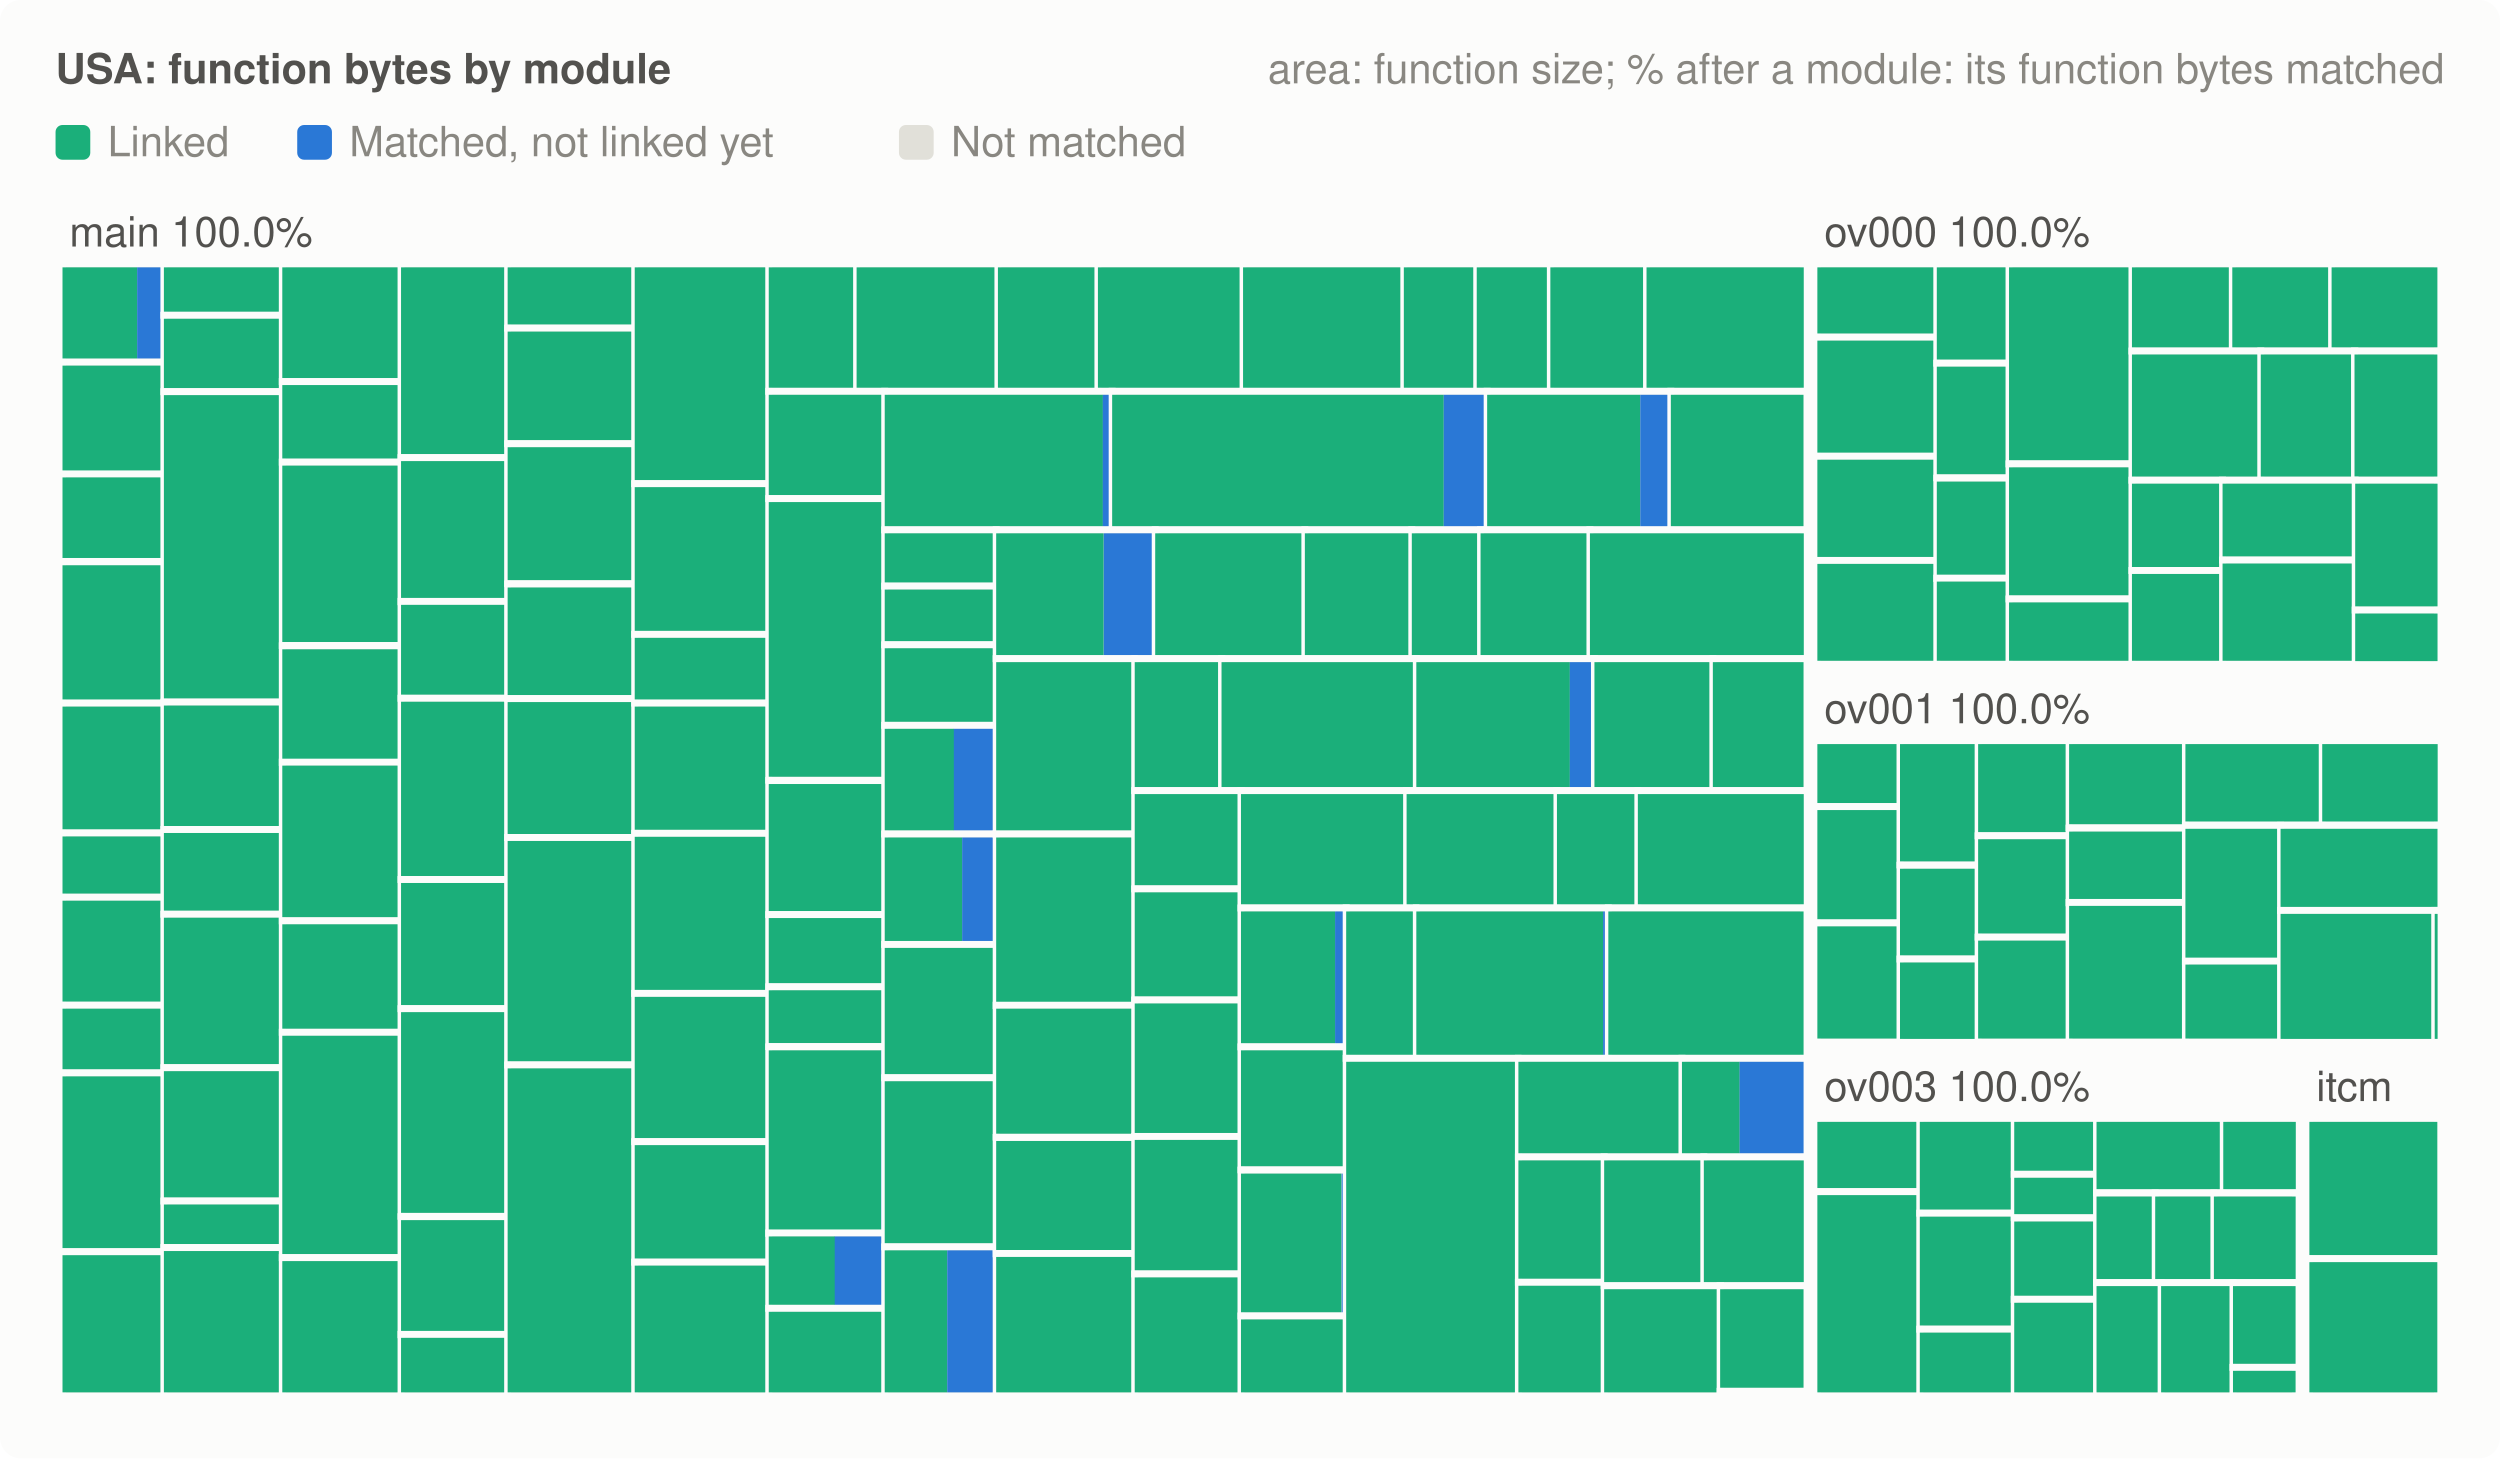
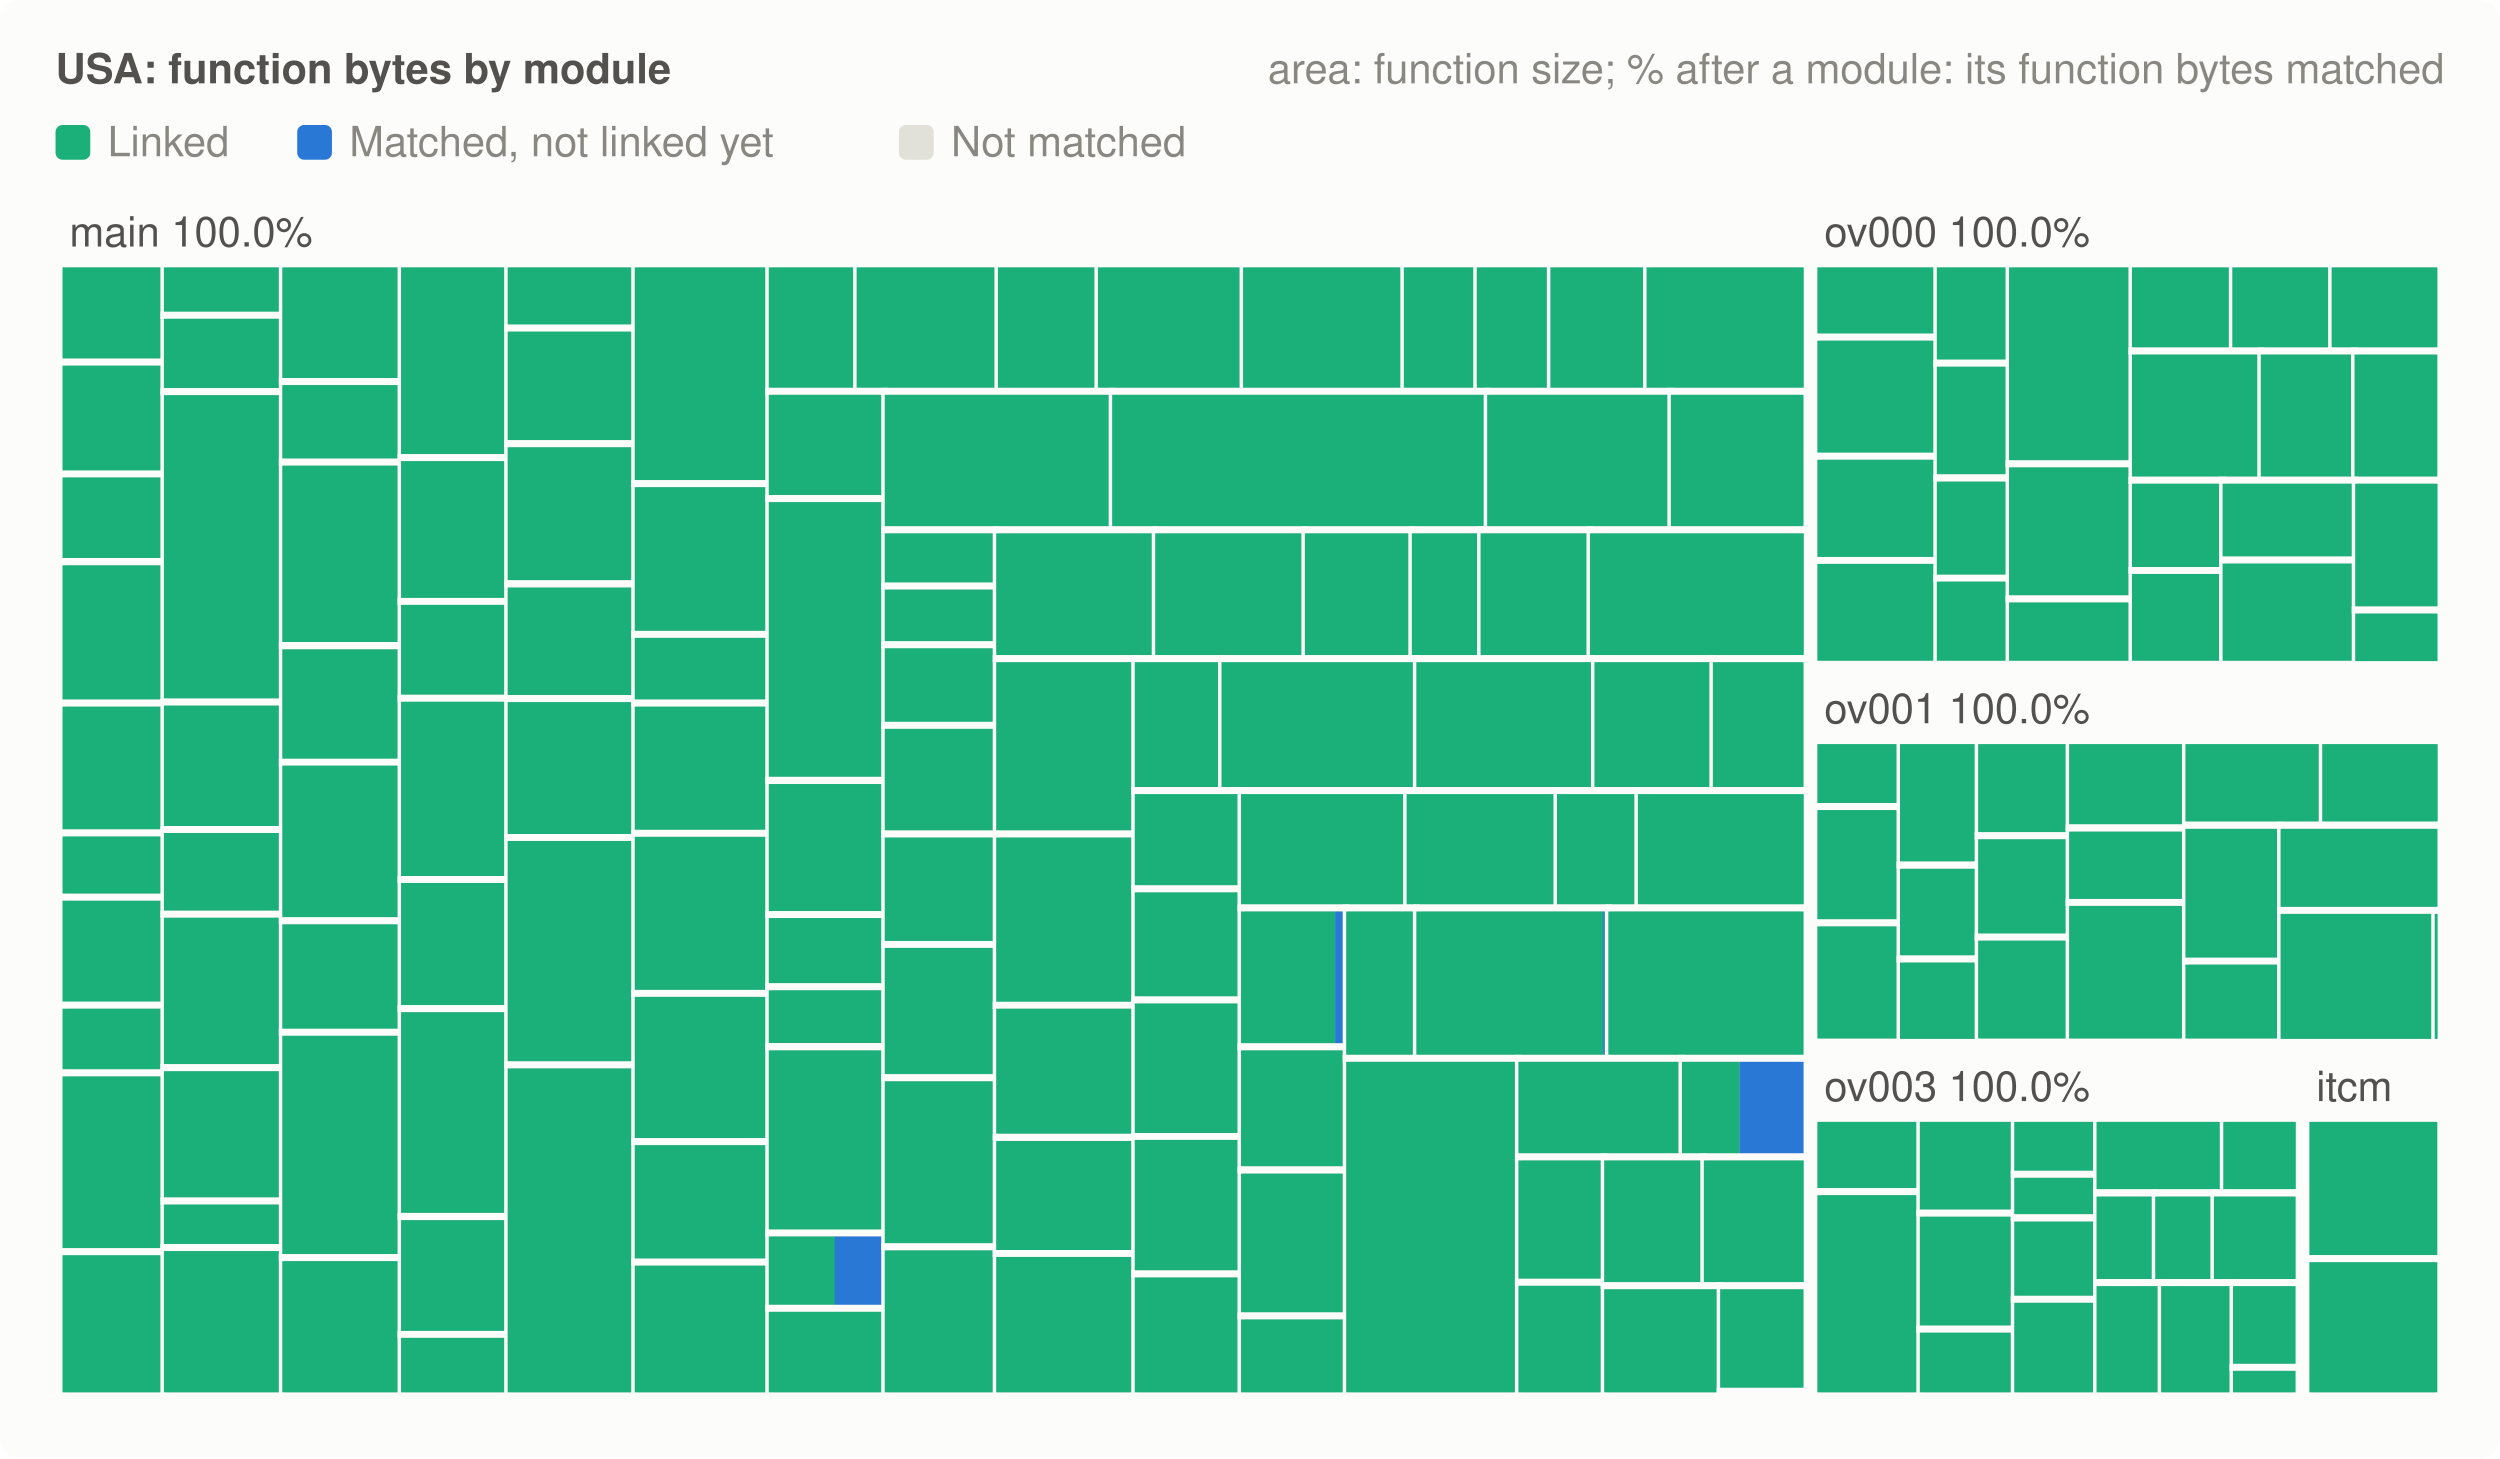
<svg xmlns="http://www.w3.org/2000/svg" viewBox="0 0 720 420" width="720" height="420" role="img" aria-label="Matched and linked code by module (USA)">
  <style>.bg{fill:#fcfcfb}.lbl{fill:#52514e}.muted{fill:#898781}.todo{fill:#e1e0d9}.gap{stroke:#fcfcfb}.matched{fill:#2a78d6}.linked{fill:#1baf7a}@media (prefers-color-scheme: dark){.bg{fill:#1a1a19}.lbl{fill:#c3c2b7}.muted{fill:#898781}.todo{fill:#2c2c2a}.gap{stroke:#1a1a19}.matched{fill:#3987e5}.linked{fill:#199e70}}text{font:12px -apple-system,BlinkMacSystemFont,'Segoe UI',Helvetica,Arial,sans-serif}.head{font-weight:600}</style>
  <rect class="bg" width="720" height="420" rx="6" />
  <text class="lbl head" x="16" y="24">USA: function bytes by module</text>
  <text class="muted" x="704" y="24" text-anchor="end">area: function size; % after a module: its function bytes matched</text>
  <rect class="linked" x="16" y="36" width="10" height="10" rx="2" />
  <text class="muted" x="31" y="45">Linked</text>
  <rect class="matched" x="85.6" y="36" width="10" height="10" rx="2" />
  <text class="muted" x="100.6" y="45">Matched, not linked yet</text>
  <rect class="todo" x="258.9" y="36" width="10" height="10" rx="2" />
  <text class="muted" x="273.9" y="45">Not matched</text>
  <rect class="todo gap" x="18.0" y="76.0" width="29.2" height="28.3" stroke-width="2" />
-   <rect class="linked" x="18.0" y="77.0" width="21.51" height="26.3" />
-   <rect class="matched" x="39.5" y="77.0" width="7.65" height="26.3" />
+   <rect class="linked" x="18.0" y="77.0" width="28.84" height="26.3" />
+   <rect class="matched" x="46.8" y="77.0" width="0.32" height="26.3" />
  <rect class="todo gap" x="18.0" y="104.3" width="29.2" height="32.3" stroke-width="2" />
  <rect class="linked" x="18.0" y="105.3" width="29.16" height="30.3" />
  <rect class="todo gap" x="18.0" y="136.5" width="29.2" height="25.2" stroke-width="2" />
  <rect class="linked" x="18.0" y="137.5" width="29.16" height="23.2" />
  <rect class="todo gap" x="18.0" y="161.8" width="29.2" height="40.7" stroke-width="2" />
  <rect class="linked" x="18.0" y="162.8" width="29.16" height="38.7" />
  <rect class="todo gap" x="18.0" y="202.5" width="29.2" height="37.4" stroke-width="2" />
  <rect class="linked" x="18.0" y="203.5" width="29.16" height="35.4" />
  <rect class="todo gap" x="18.0" y="239.9" width="29.2" height="18.5" stroke-width="2" />
  <rect class="linked" x="18.0" y="240.9" width="29.16" height="16.5" />
  <rect class="todo gap" x="18.0" y="258.4" width="29.2" height="31.1" stroke-width="2" />
  <rect class="linked" x="18.0" y="259.4" width="29.16" height="29.1" />
  <rect class="todo gap" x="18.0" y="289.5" width="29.2" height="19.5" stroke-width="2" />
  <rect class="linked" x="18.0" y="290.5" width="29.16" height="17.5" />
  <rect class="todo gap" x="18.0" y="309.0" width="29.2" height="51.5" stroke-width="2" />
  <rect class="linked" x="18.0" y="310.0" width="29.16" height="49.5" />
  <rect class="todo gap" x="18.0" y="360.5" width="29.2" height="41.5" stroke-width="2" />
  <rect class="linked" x="18.0" y="361.5" width="29.16" height="39.5" />
  <rect class="todo gap" x="47.2" y="76.0" width="34.1" height="14.8" stroke-width="2" />
  <rect class="linked" x="47.2" y="77.0" width="34.13" height="12.8" />
  <rect class="todo gap" x="47.2" y="90.8" width="34.1" height="22.0" stroke-width="2" />
  <rect class="linked" x="47.2" y="91.8" width="34.13" height="20.0" />
  <rect class="todo gap" x="47.2" y="112.8" width="34.1" height="89.4" stroke-width="2" />
  <rect class="linked" x="47.2" y="113.8" width="34.13" height="87.4" />
  <rect class="todo gap" x="47.2" y="202.2" width="34.1" height="36.7" stroke-width="2" />
  <rect class="linked" x="47.2" y="203.2" width="34.13" height="34.7" />
  <rect class="todo gap" x="47.2" y="238.9" width="34.1" height="24.4" stroke-width="2" />
  <rect class="linked" x="47.2" y="239.9" width="34.13" height="22.4" />
  <rect class="todo gap" x="47.2" y="263.3" width="34.1" height="44.2" stroke-width="2" />
  <rect class="linked" x="47.2" y="264.3" width="34.13" height="42.2" />
  <rect class="todo gap" x="47.2" y="307.5" width="34.1" height="38.4" stroke-width="2" />
  <rect class="linked" x="47.2" y="308.5" width="34.13" height="36.4" />
  <rect class="todo gap" x="47.2" y="345.9" width="34.1" height="13.4" stroke-width="2" />
  <rect class="linked" x="47.2" y="346.9" width="34.13" height="11.4" />
  <rect class="todo gap" x="47.2" y="359.3" width="34.1" height="42.7" stroke-width="2" />
  <rect class="linked" x="47.2" y="360.3" width="34.13" height="40.7" />
  <rect class="todo gap" x="81.3" y="76.0" width="34.2" height="33.9" stroke-width="2" />
  <rect class="linked" x="81.3" y="77.0" width="34.21" height="31.9" />
  <rect class="todo gap" x="81.3" y="109.9" width="34.2" height="23.2" stroke-width="2" />
  <rect class="linked" x="81.3" y="110.9" width="34.21" height="21.2" />
  <rect class="todo gap" x="81.3" y="133.1" width="34.2" height="52.8" stroke-width="2" />
  <rect class="linked" x="81.3" y="134.1" width="34.21" height="50.8" />
  <rect class="todo gap" x="81.3" y="186.0" width="34.2" height="33.6" stroke-width="2" />
  <rect class="linked" x="81.3" y="187.0" width="34.21" height="31.6" />
  <rect class="todo gap" x="81.3" y="219.5" width="34.2" height="45.7" stroke-width="2" />
  <rect class="linked" x="81.3" y="220.5" width="34.21" height="43.7" />
  <rect class="todo gap" x="81.3" y="265.2" width="34.2" height="32.1" stroke-width="2" />
  <rect class="linked" x="81.3" y="266.2" width="34.21" height="30.1" />
  <rect class="todo gap" x="81.3" y="297.3" width="34.2" height="64.9" stroke-width="2" />
  <rect class="linked" x="81.3" y="298.3" width="34.21" height="62.9" />
  <rect class="todo gap" x="81.3" y="362.2" width="34.2" height="39.8" stroke-width="2" />
  <rect class="linked" x="81.3" y="363.2" width="34.21" height="37.8" />
  <rect class="todo gap" x="115.5" y="76.0" width="30.7" height="55.8" stroke-width="2" />
  <rect class="linked" x="115.5" y="77.0" width="30.70" height="53.8" />
  <rect class="todo gap" x="115.5" y="131.8" width="30.7" height="41.5" stroke-width="2" />
  <rect class="linked" x="115.5" y="132.8" width="30.70" height="39.5" />
  <rect class="todo gap" x="115.5" y="173.2" width="30.7" height="27.9" stroke-width="2" />
  <rect class="linked" x="115.5" y="174.2" width="30.70" height="25.9" />
  <rect class="todo gap" x="115.5" y="201.1" width="30.7" height="52.2" stroke-width="2" />
  <rect class="linked" x="115.5" y="202.1" width="30.70" height="50.2" />
  <rect class="todo gap" x="115.5" y="253.3" width="30.7" height="37.2" stroke-width="2" />
  <rect class="linked" x="115.5" y="254.3" width="30.70" height="35.2" />
  <rect class="todo gap" x="115.5" y="290.5" width="30.7" height="59.8" stroke-width="2" />
  <rect class="linked" x="115.5" y="291.5" width="30.70" height="57.8" />
  <rect class="todo gap" x="115.5" y="350.4" width="30.7" height="34.0" stroke-width="2" />
  <rect class="linked" x="115.5" y="351.4" width="30.70" height="32.0" />
  <rect class="todo gap" x="115.5" y="384.3" width="30.7" height="17.7" stroke-width="2" />
  <rect class="linked" x="115.5" y="385.3" width="30.70" height="15.7" />
  <rect class="todo gap" x="146.2" y="76.0" width="36.6" height="18.5" stroke-width="2" />
  <rect class="linked" x="146.2" y="77.0" width="36.61" height="16.5" />
  <rect class="todo gap" x="146.2" y="94.5" width="36.6" height="33.3" stroke-width="2" />
  <rect class="linked" x="146.2" y="95.5" width="36.61" height="31.3" />
  <rect class="todo gap" x="146.2" y="127.8" width="36.6" height="40.3" stroke-width="2" />
  <rect class="linked" x="146.2" y="128.8" width="36.61" height="38.3" />
  <rect class="todo gap" x="146.2" y="168.2" width="36.6" height="33.0" stroke-width="2" />
  <rect class="linked" x="146.2" y="169.2" width="36.61" height="31.0" />
  <rect class="todo gap" x="146.2" y="201.2" width="36.6" height="40.0" stroke-width="2" />
  <rect class="linked" x="146.2" y="202.2" width="36.61" height="38.0" />
  <rect class="todo gap" x="146.2" y="241.2" width="36.6" height="65.5" stroke-width="2" />
  <rect class="linked" x="146.2" y="242.2" width="36.61" height="63.5" />
  <rect class="todo gap" x="146.2" y="306.7" width="36.6" height="95.3" stroke-width="2" />
  <rect class="linked" x="146.2" y="307.7" width="36.61" height="93.3" />
  <rect class="todo gap" x="182.8" y="76.0" width="38.5" height="63.3" stroke-width="2" />
  <rect class="linked" x="182.8" y="77.0" width="38.55" height="61.3" />
  <rect class="todo gap" x="182.8" y="139.3" width="38.5" height="43.4" stroke-width="2" />
  <rect class="linked" x="182.8" y="140.3" width="38.55" height="41.4" />
  <rect class="todo gap" x="182.8" y="182.7" width="38.5" height="19.8" stroke-width="2" />
  <rect class="linked" x="182.8" y="183.7" width="38.55" height="17.8" />
  <rect class="todo gap" x="182.8" y="202.5" width="38.5" height="37.5" stroke-width="2" />
  <rect class="linked" x="182.8" y="203.5" width="38.55" height="35.5" />
  <rect class="todo gap" x="182.8" y="240.0" width="38.5" height="46.1" stroke-width="2" />
  <rect class="linked" x="182.8" y="241.0" width="38.55" height="44.1" />
  <rect class="todo gap" x="182.8" y="286.1" width="38.5" height="42.7" stroke-width="2" />
  <rect class="linked" x="182.8" y="287.1" width="38.55" height="40.7" />
  <rect class="todo gap" x="182.8" y="328.8" width="38.5" height="34.7" stroke-width="2" />
  <rect class="linked" x="182.8" y="329.8" width="38.55" height="32.7" />
  <rect class="todo gap" x="182.8" y="363.5" width="38.5" height="38.5" stroke-width="2" />
  <rect class="linked" x="182.8" y="364.5" width="38.55" height="36.5" />
  <rect class="todo gap" x="221.4" y="76.0" width="25.3" height="36.7" stroke-width="2" />
  <rect class="linked" x="221.4" y="77.0" width="25.30" height="34.7" />
  <rect class="todo gap" x="246.7" y="76.0" width="40.7" height="36.7" stroke-width="2" />
  <rect class="linked" x="246.7" y="77.0" width="40.72" height="34.7" />
  <rect class="todo gap" x="287.4" y="76.0" width="28.9" height="36.7" stroke-width="2" />
  <rect class="linked" x="287.4" y="77.0" width="28.86" height="34.7" />
  <rect class="todo gap" x="316.2" y="76.0" width="41.8" height="36.7" stroke-width="2" />
  <rect class="linked" x="316.2" y="77.0" width="41.75" height="34.7" />
  <rect class="todo gap" x="358.0" y="76.0" width="46.3" height="36.7" stroke-width="2" />
  <rect class="linked" x="358.0" y="77.0" width="46.28" height="34.7" />
  <rect class="todo gap" x="404.3" y="76.0" width="21.0" height="36.7" stroke-width="2" />
  <rect class="linked" x="404.3" y="77.0" width="21.00" height="34.7" />
  <rect class="todo gap" x="425.3" y="76.0" width="21.2" height="36.7" stroke-width="2" />
  <rect class="linked" x="425.3" y="77.0" width="21.19" height="34.7" />
  <rect class="todo gap" x="446.5" y="76.0" width="27.7" height="36.7" stroke-width="2" />
  <rect class="linked" x="446.5" y="77.0" width="27.69" height="34.7" />
  <rect class="todo gap" x="474.2" y="76.0" width="45.3" height="36.7" stroke-width="2" />
  <rect class="linked" x="474.2" y="77.0" width="45.28" height="34.7" />
  <rect class="todo gap" x="221.4" y="112.7" width="33.4" height="30.9" stroke-width="2" />
  <rect class="linked" x="221.4" y="113.7" width="33.43" height="28.9" />
  <rect class="todo gap" x="221.4" y="143.6" width="33.4" height="81.1" stroke-width="2" />
  <rect class="linked" x="221.4" y="144.6" width="33.43" height="79.1" />
  <rect class="todo gap" x="221.4" y="224.8" width="33.4" height="38.6" stroke-width="2" />
  <rect class="linked" x="221.4" y="225.8" width="33.43" height="36.6" />
  <rect class="todo gap" x="221.4" y="263.4" width="33.4" height="20.8" stroke-width="2" />
  <rect class="linked" x="221.4" y="264.4" width="33.43" height="18.8" />
  <rect class="todo gap" x="221.4" y="284.2" width="33.4" height="17.2" stroke-width="2" />
  <rect class="linked" x="221.4" y="285.2" width="33.43" height="15.2" />
  <rect class="todo gap" x="221.4" y="301.5" width="33.4" height="53.7" stroke-width="2" />
-   <rect class="linked" x="221.4" y="302.5" width="32.48" height="51.7" />
-   <rect class="matched" x="253.8" y="302.5" width="0.95" height="51.7" />
+   <rect class="linked" x="221.4" y="302.5" width="33.43" height="51.7" />
  <rect class="todo gap" x="221.4" y="355.1" width="33.4" height="21.7" stroke-width="2" />
  <rect class="linked" x="221.4" y="356.1" width="19.09" height="19.7" />
  <rect class="matched" x="240.4" y="356.1" width="14.34" height="19.7" />
  <rect class="todo gap" x="221.4" y="376.8" width="33.4" height="25.2" stroke-width="2" />
  <rect class="linked" x="221.4" y="377.8" width="33.03" height="23.2" />
  <rect class="matched" x="254.4" y="377.8" width="0.40" height="23.2" />
  <rect class="todo gap" x="254.8" y="112.7" width="65.5" height="39.9" stroke-width="2" />
-   <rect class="linked" x="254.8" y="113.7" width="62.84" height="37.9" />
-   <rect class="matched" x="317.6" y="113.7" width="2.66" height="37.9" />
+   <rect class="linked" x="254.8" y="113.7" width="65.50" height="37.9" />
  <rect class="todo gap" x="320.3" y="112.7" width="108.0" height="39.9" stroke-width="2" />
-   <rect class="linked" x="320.3" y="113.7" width="95.50" height="37.9" />
-   <rect class="matched" x="415.8" y="113.7" width="12.51" height="37.9" />
+   <rect class="linked" x="320.3" y="113.7" width="108.01" height="37.9" />
  <rect class="todo gap" x="428.3" y="112.7" width="52.9" height="39.9" stroke-width="2" />
-   <rect class="linked" x="428.3" y="113.7" width="44.09" height="37.9" />
-   <rect class="matched" x="472.4" y="113.7" width="8.84" height="37.9" />
+   <rect class="linked" x="428.3" y="113.7" width="52.93" height="37.9" />
  <rect class="todo gap" x="481.2" y="112.7" width="38.2" height="39.9" stroke-width="2" />
  <rect class="linked" x="481.2" y="113.7" width="38.21" height="37.9" />
  <rect class="todo gap" x="254.8" y="152.6" width="32.1" height="16.2" stroke-width="2" />
  <rect class="linked" x="254.8" y="153.6" width="32.14" height="14.2" />
  <rect class="todo gap" x="254.8" y="168.8" width="32.1" height="16.9" stroke-width="2" />
  <rect class="linked" x="254.8" y="169.8" width="32.14" height="14.9" />
  <rect class="todo gap" x="254.8" y="185.7" width="32.1" height="23.2" stroke-width="2" />
  <rect class="linked" x="254.8" y="186.7" width="32.14" height="21.2" />
  <rect class="todo gap" x="254.8" y="208.9" width="32.1" height="31.3" stroke-width="2" />
-   <rect class="linked" x="254.8" y="209.9" width="19.96" height="29.3" />
-   <rect class="matched" x="274.7" y="209.9" width="12.18" height="29.3" />
+   <rect class="linked" x="254.8" y="209.9" width="32.14" height="29.3" />
  <rect class="todo gap" x="254.8" y="240.2" width="32.1" height="31.8" stroke-width="2" />
-   <rect class="linked" x="254.8" y="241.2" width="22.31" height="29.8" />
-   <rect class="matched" x="277.1" y="241.2" width="9.83" height="29.8" />
+   <rect class="linked" x="254.8" y="241.2" width="32.14" height="29.8" />
  <rect class="todo gap" x="254.8" y="272.0" width="32.1" height="38.4" stroke-width="2" />
  <rect class="linked" x="254.8" y="273.0" width="32.14" height="36.4" />
  <rect class="todo gap" x="254.8" y="310.4" width="32.1" height="48.7" stroke-width="2" />
  <rect class="linked" x="254.8" y="311.4" width="32.14" height="46.7" />
  <rect class="todo gap" x="254.8" y="359.1" width="32.1" height="42.9" stroke-width="2" />
-   <rect class="linked" x="254.8" y="360.1" width="17.99" height="40.9" />
-   <rect class="matched" x="272.8" y="360.1" width="14.15" height="40.9" />
+   <rect class="linked" x="254.8" y="360.1" width="32.14" height="40.9" />
  <rect class="todo gap" x="286.9" y="152.6" width="45.8" height="37.1" stroke-width="2" />
-   <rect class="linked" x="286.9" y="153.6" width="30.95" height="35.1" />
-   <rect class="matched" x="317.9" y="153.6" width="14.82" height="35.1" />
+   <rect class="linked" x="286.9" y="153.6" width="45.77" height="35.1" />
  <rect class="todo gap" x="332.7" y="152.6" width="43.1" height="37.1" stroke-width="2" />
  <rect class="linked" x="332.7" y="153.6" width="43.08" height="35.1" />
  <rect class="todo gap" x="375.8" y="152.6" width="30.8" height="37.1" stroke-width="2" />
  <rect class="linked" x="375.8" y="153.6" width="30.79" height="35.1" />
  <rect class="todo gap" x="406.6" y="152.6" width="19.8" height="37.1" stroke-width="2" />
  <rect class="linked" x="406.6" y="153.6" width="19.83" height="35.1" />
  <rect class="todo gap" x="426.4" y="152.6" width="31.5" height="37.1" stroke-width="2" />
  <rect class="linked" x="426.4" y="153.6" width="31.46" height="35.1" />
  <rect class="todo gap" x="457.9" y="152.6" width="61.6" height="37.1" stroke-width="2" />
  <rect class="linked" x="457.9" y="153.6" width="61.59" height="35.1" />
  <rect class="todo gap" x="286.9" y="189.7" width="39.8" height="50.5" stroke-width="2" />
  <rect class="linked" x="286.9" y="190.7" width="39.82" height="48.5" />
  <rect class="todo gap" x="286.9" y="240.2" width="39.8" height="49.4" stroke-width="2" />
  <rect class="linked" x="286.9" y="241.2" width="39.82" height="47.4" />
  <rect class="todo gap" x="286.9" y="289.5" width="39.8" height="38.0" stroke-width="2" />
  <rect class="linked" x="286.9" y="290.5" width="39.82" height="36.0" />
  <rect class="todo gap" x="286.9" y="327.6" width="39.8" height="33.5" stroke-width="2" />
  <rect class="linked" x="286.9" y="328.6" width="39.82" height="31.5" />
  <rect class="todo gap" x="286.9" y="361.0" width="39.8" height="41.0" stroke-width="2" />
  <rect class="linked" x="286.9" y="362.0" width="39.82" height="39.0" />
  <rect class="todo gap" x="326.8" y="189.7" width="25.1" height="38.0" stroke-width="2" />
  <rect class="linked" x="326.8" y="190.7" width="25.08" height="36.0" />
  <rect class="todo gap" x="351.8" y="189.7" width="56.1" height="38.0" stroke-width="2" />
  <rect class="linked" x="351.8" y="190.7" width="56.08" height="36.0" />
  <rect class="todo gap" x="407.9" y="189.7" width="51.3" height="38.0" stroke-width="2" />
-   <rect class="linked" x="407.9" y="190.7" width="44.22" height="36.0" />
-   <rect class="matched" x="452.1" y="190.7" width="7.11" height="36.0" />
+   <rect class="linked" x="407.9" y="190.7" width="51.33" height="36.0" />
  <rect class="todo gap" x="459.2" y="189.7" width="34.1" height="38.0" stroke-width="2" />
  <rect class="linked" x="459.2" y="190.7" width="34.08" height="36.0" />
  <rect class="todo gap" x="493.3" y="189.7" width="26.1" height="38.0" stroke-width="2" />
  <rect class="linked" x="493.3" y="190.7" width="26.12" height="36.0" />
  <rect class="todo gap" x="326.8" y="227.7" width="30.7" height="28.3" stroke-width="2" />
  <rect class="linked" x="326.8" y="228.7" width="30.68" height="26.3" />
  <rect class="todo gap" x="326.8" y="256.0" width="30.7" height="32.0" stroke-width="2" />
  <rect class="linked" x="326.8" y="257.0" width="30.68" height="30.0" />
  <rect class="todo gap" x="326.8" y="288.0" width="30.7" height="39.3" stroke-width="2" />
  <rect class="linked" x="326.8" y="289.0" width="30.68" height="37.3" />
  <rect class="todo gap" x="326.8" y="327.3" width="30.7" height="39.6" stroke-width="2" />
  <rect class="linked" x="326.8" y="328.3" width="30.68" height="37.6" />
  <rect class="todo gap" x="326.8" y="366.9" width="30.7" height="35.1" stroke-width="2" />
  <rect class="linked" x="326.8" y="367.9" width="30.68" height="33.1" />
  <rect class="todo gap" x="357.4" y="227.7" width="47.7" height="33.8" stroke-width="2" />
  <rect class="linked" x="357.4" y="228.7" width="47.65" height="31.8" />
  <rect class="todo gap" x="405.1" y="227.7" width="43.3" height="33.8" stroke-width="2" />
  <rect class="linked" x="405.1" y="228.7" width="43.31" height="31.8" />
  <rect class="todo gap" x="448.4" y="227.7" width="23.3" height="33.8" stroke-width="2" />
  <rect class="linked" x="448.4" y="228.7" width="23.27" height="31.8" />
  <rect class="todo gap" x="471.7" y="227.7" width="47.8" height="33.8" stroke-width="2" />
  <rect class="linked" x="471.7" y="228.7" width="47.78" height="31.8" />
  <rect class="todo gap" x="357.4" y="261.5" width="30.3" height="40.0" stroke-width="2" />
  <rect class="linked" x="357.4" y="262.5" width="27.08" height="38.0" />
  <rect class="matched" x="384.5" y="262.5" width="3.23" height="38.0" />
  <rect class="todo gap" x="357.4" y="301.5" width="30.3" height="35.4" stroke-width="2" />
  <rect class="linked" x="357.4" y="302.5" width="30.31" height="33.4" />
  <rect class="todo gap" x="357.4" y="337.0" width="30.3" height="42.0" stroke-width="2" />
-   <rect class="linked" x="357.4" y="338.0" width="28.92" height="40.0" />
-   <rect class="matched" x="386.4" y="338.0" width="1.39" height="40.0" />
+   <rect class="linked" x="357.4" y="338.0" width="30.31" height="40.0" />
  <rect class="todo gap" x="357.4" y="379.0" width="30.3" height="23.0" stroke-width="2" />
  <rect class="linked" x="357.4" y="380.0" width="30.31" height="21.0" />
  <rect class="todo gap" x="387.7" y="261.5" width="20.1" height="43.3" stroke-width="2" />
  <rect class="linked" x="387.7" y="262.5" width="20.14" height="41.3" />
  <rect class="todo gap" x="407.9" y="261.5" width="55.3" height="43.3" stroke-width="2" />
  <rect class="linked" x="407.9" y="262.5" width="53.81" height="41.3" />
  <rect class="matched" x="461.7" y="262.5" width="1.52" height="41.3" />
  <rect class="todo gap" x="463.2" y="261.5" width="56.2" height="43.3" stroke-width="2" />
  <rect class="linked" x="463.2" y="262.5" width="56.23" height="41.3" />
  <rect class="todo gap" x="387.7" y="304.8" width="49.5" height="97.2" stroke-width="2" />
  <rect class="linked" x="387.7" y="305.8" width="49.53" height="95.2" />
  <rect class="todo gap" x="437.3" y="304.8" width="47.1" height="28.4" stroke-width="2" />
  <rect class="linked" x="437.3" y="305.8" width="47.11" height="26.4" />
  <rect class="todo gap" x="484.4" y="304.8" width="35.1" height="28.4" stroke-width="2" />
  <rect class="linked" x="484.4" y="305.8" width="16.63" height="26.4" />
  <rect class="matched" x="501.0" y="305.8" width="18.43" height="26.4" />
  <rect class="todo gap" x="437.3" y="333.2" width="24.7" height="36.1" stroke-width="2" />
  <rect class="linked" x="437.3" y="334.2" width="24.69" height="34.1" />
  <rect class="todo gap" x="437.3" y="369.3" width="24.7" height="32.7" stroke-width="2" />
  <rect class="linked" x="437.3" y="370.3" width="24.69" height="30.7" />
  <rect class="todo gap" x="462.0" y="333.2" width="28.7" height="37.1" stroke-width="2" />
  <rect class="linked" x="462.0" y="334.2" width="28.71" height="35.1" />
  <rect class="todo gap" x="490.7" y="333.2" width="28.8" height="37.1" stroke-width="2" />
  <rect class="linked" x="490.7" y="334.2" width="28.78" height="35.1" />
  <rect class="todo gap" x="462.0" y="370.3" width="33.5" height="31.7" stroke-width="2" />
  <rect class="linked" x="462.0" y="371.3" width="33.46" height="29.7" />
  <rect class="todo gap" x="495.4" y="370.3" width="24.0" height="30.4" stroke-width="2" />
  <rect class="linked" x="495.4" y="371.3" width="24.02" height="28.4" />
  <rect class="todo gap" x="495.4" y="400.7" width="24.0" height="1.3" stroke-width="2" />
  <rect class="linked" x="495.4" y="401.7" width="24.02" height="0.0" />
  <text class="lbl" x="20.0" y="71.0">main 100.0%</text>
  <rect class="todo gap" x="523.4" y="76.0" width="34.4" height="21.1" stroke-width="2" />
  <rect class="linked" x="523.4" y="77.0" width="34.38" height="19.1" />
  <rect class="todo gap" x="523.4" y="97.1" width="34.4" height="34.3" stroke-width="2" />
  <rect class="linked" x="523.4" y="98.1" width="34.38" height="32.3" />
  <rect class="todo gap" x="523.4" y="131.4" width="34.4" height="30.1" stroke-width="2" />
  <rect class="linked" x="523.4" y="132.4" width="34.38" height="28.1" />
  <rect class="todo gap" x="523.4" y="161.4" width="34.4" height="29.9" stroke-width="2" />
  <rect class="linked" x="523.4" y="162.4" width="34.38" height="27.9" />
  <rect class="todo gap" x="557.8" y="76.0" width="20.8" height="28.6" stroke-width="2" />
  <rect class="linked" x="557.8" y="77.0" width="20.82" height="26.6" />
  <rect class="todo gap" x="557.8" y="104.6" width="20.8" height="33.0" stroke-width="2" />
  <rect class="linked" x="557.8" y="105.6" width="20.82" height="31.0" />
  <rect class="todo gap" x="557.8" y="137.7" width="20.8" height="28.9" stroke-width="2" />
  <rect class="linked" x="557.8" y="138.7" width="20.82" height="26.9" />
  <rect class="todo gap" x="557.8" y="166.5" width="20.8" height="24.8" stroke-width="2" />
  <rect class="linked" x="557.8" y="167.5" width="20.82" height="22.8" />
  <rect class="todo gap" x="578.6" y="76.0" width="35.3" height="57.6" stroke-width="2" />
  <rect class="linked" x="578.6" y="77.0" width="35.34" height="55.6" />
  <rect class="todo gap" x="578.6" y="133.6" width="35.3" height="38.9" stroke-width="2" />
  <rect class="linked" x="578.6" y="134.6" width="35.34" height="36.9" />
  <rect class="todo gap" x="578.6" y="172.5" width="35.3" height="18.8" stroke-width="2" />
  <rect class="linked" x="578.6" y="173.5" width="35.34" height="16.8" />
  <rect class="todo gap" x="614.0" y="76.0" width="28.9" height="25.1" stroke-width="2" />
  <rect class="linked" x="614.0" y="77.0" width="28.88" height="23.1" />
  <rect class="todo gap" x="642.9" y="76.0" width="28.7" height="25.1" stroke-width="2" />
  <rect class="linked" x="642.9" y="77.0" width="28.67" height="23.1" />
  <rect class="todo gap" x="671.5" y="76.0" width="30.5" height="25.1" stroke-width="2" />
  <rect class="linked" x="671.5" y="77.0" width="30.47" height="23.1" />
  <rect class="todo gap" x="614.0" y="101.1" width="37.1" height="37.2" stroke-width="2" />
  <rect class="linked" x="614.0" y="102.1" width="37.08" height="35.2" />
  <rect class="todo gap" x="651.1" y="101.1" width="27.1" height="37.2" stroke-width="2" />
  <rect class="linked" x="651.1" y="102.1" width="27.08" height="35.2" />
  <rect class="todo gap" x="678.1" y="101.1" width="23.9" height="37.2" stroke-width="2" />
  <rect class="linked" x="678.1" y="102.1" width="23.86" height="35.2" />
  <rect class="todo gap" x="614.0" y="138.3" width="26.1" height="26.0" stroke-width="2" />
  <rect class="linked" x="614.0" y="139.3" width="26.13" height="24.0" />
  <rect class="todo gap" x="614.0" y="164.3" width="26.1" height="27.0" stroke-width="2" />
  <rect class="linked" x="614.0" y="165.3" width="26.13" height="25.0" />
  <rect class="todo gap" x="640.1" y="138.3" width="38.2" height="23.0" stroke-width="2" />
  <rect class="linked" x="640.1" y="139.3" width="38.18" height="21.0" />
  <rect class="todo gap" x="640.1" y="161.3" width="38.2" height="30.0" stroke-width="2" />
  <rect class="linked" x="640.1" y="162.3" width="38.18" height="28.0" />
  <rect class="todo gap" x="678.3" y="138.3" width="23.7" height="37.4" stroke-width="2" />
  <rect class="linked" x="678.3" y="139.3" width="23.71" height="35.4" />
  <rect class="todo gap" x="678.3" y="175.7" width="23.7" height="15.7" stroke-width="2" />
  <rect class="linked" x="678.3" y="176.7" width="23.71" height="13.7" />
  <text class="lbl" x="525.4" y="71.0">ov000 100.0%</text>
  <rect class="todo gap" x="523.4" y="213.3" width="23.8" height="19.0" stroke-width="2" />
  <rect class="linked" x="523.4" y="214.3" width="23.78" height="17.0" />
  <rect class="todo gap" x="523.4" y="232.3" width="23.8" height="33.5" stroke-width="2" />
  <rect class="linked" x="523.4" y="233.3" width="23.78" height="31.5" />
  <rect class="todo gap" x="523.4" y="265.8" width="23.8" height="34.3" stroke-width="2" />
  <rect class="linked" x="523.4" y="266.8" width="23.78" height="32.3" />
  <rect class="todo gap" x="547.2" y="213.3" width="22.5" height="35.8" stroke-width="2" />
  <rect class="linked" x="547.2" y="214.3" width="22.51" height="33.8" />
  <rect class="todo gap" x="547.2" y="249.2" width="22.5" height="27.0" stroke-width="2" />
  <rect class="linked" x="547.2" y="250.2" width="22.51" height="25.0" />
  <rect class="todo gap" x="547.2" y="276.2" width="22.5" height="24.0" stroke-width="2" />
  <rect class="linked" x="547.2" y="277.2" width="22.51" height="22.0" />
  <rect class="todo gap" x="569.7" y="213.3" width="26.1" height="27.4" stroke-width="2" />
  <rect class="linked" x="569.7" y="214.3" width="26.12" height="25.4" />
  <rect class="todo gap" x="569.7" y="240.7" width="26.1" height="29.2" stroke-width="2" />
  <rect class="linked" x="569.7" y="241.7" width="26.12" height="27.2" />
  <rect class="todo gap" x="569.7" y="269.9" width="26.1" height="30.2" stroke-width="2" />
  <rect class="linked" x="569.7" y="270.9" width="26.12" height="28.2" />
  <rect class="todo gap" x="595.9" y="213.3" width="33.6" height="25.1" stroke-width="2" />
  <rect class="linked" x="595.9" y="214.3" width="33.56" height="23.1" />
  <rect class="todo gap" x="595.9" y="238.5" width="33.6" height="21.5" stroke-width="2" />
  <rect class="linked" x="595.9" y="239.5" width="33.56" height="19.5" />
  <rect class="todo gap" x="595.9" y="259.9" width="33.6" height="40.2" stroke-width="2" />
  <rect class="linked" x="595.9" y="260.9" width="33.56" height="38.2" />
  <rect class="todo gap" x="629.4" y="213.3" width="39.3" height="24.3" stroke-width="2" />
  <rect class="linked" x="629.4" y="214.3" width="39.33" height="22.3" />
  <rect class="todo gap" x="668.8" y="213.3" width="33.2" height="24.3" stroke-width="2" />
  <rect class="linked" x="668.8" y="214.3" width="33.25" height="22.3" />
  <rect class="todo gap" x="629.4" y="237.7" width="27.4" height="39.2" stroke-width="2" />
  <rect class="linked" x="629.4" y="238.7" width="27.38" height="37.2" />
  <rect class="todo gap" x="629.4" y="276.8" width="27.4" height="23.3" stroke-width="2" />
  <rect class="linked" x="629.4" y="277.8" width="27.38" height="21.3" />
  <rect class="todo gap" x="656.8" y="237.7" width="45.2" height="24.5" stroke-width="2" />
  <rect class="linked" x="656.8" y="238.7" width="45.20" height="22.5" />
  <rect class="todo gap" x="656.8" y="262.2" width="44.4" height="38.0" stroke-width="2" />
  <rect class="linked" x="656.8" y="263.2" width="44.37" height="36.0" />
  <rect class="todo gap" x="701.2" y="262.2" width="0.8" height="38.0" stroke-width="2" />
  <rect class="linked" x="701.2" y="263.2" width="0.83" height="36.0" />
  <text class="lbl" x="525.4" y="208.3">ov001 100.0%</text>
  <rect class="todo gap" x="523.4" y="322.1" width="29.5" height="21.1" stroke-width="2" />
  <rect class="linked" x="523.4" y="323.1" width="29.49" height="19.1" />
  <rect class="todo gap" x="523.4" y="343.2" width="29.5" height="58.8" stroke-width="2" />
  <rect class="linked" x="523.4" y="344.2" width="29.49" height="56.8" />
  <rect class="todo gap" x="552.9" y="322.1" width="27.2" height="27.3" stroke-width="2" />
  <rect class="linked" x="552.9" y="323.1" width="27.16" height="25.3" />
  <rect class="todo gap" x="552.9" y="349.4" width="27.2" height="33.4" stroke-width="2" />
  <rect class="linked" x="552.9" y="350.4" width="27.16" height="31.4" />
  <rect class="todo gap" x="552.9" y="382.8" width="27.2" height="19.2" stroke-width="2" />
  <rect class="linked" x="552.9" y="383.8" width="27.16" height="17.2" />
  <rect class="todo gap" x="580.1" y="322.1" width="23.7" height="16.1" stroke-width="2" />
  <rect class="linked" x="580.1" y="323.1" width="23.70" height="14.1" />
  <rect class="todo gap" x="580.1" y="338.2" width="23.7" height="12.5" stroke-width="2" />
  <rect class="linked" x="580.1" y="339.2" width="23.70" height="10.5" />
  <rect class="todo gap" x="580.1" y="350.8" width="23.7" height="23.4" stroke-width="2" />
  <rect class="linked" x="580.1" y="351.8" width="23.70" height="21.4" />
  <rect class="todo gap" x="580.1" y="374.2" width="23.7" height="27.8" stroke-width="2" />
  <rect class="linked" x="580.1" y="375.2" width="23.70" height="25.8" />
  <rect class="todo gap" x="603.8" y="322.1" width="36.5" height="21.4" stroke-width="2" />
  <rect class="linked" x="603.8" y="323.1" width="36.46" height="19.4" />
  <rect class="todo gap" x="640.3" y="322.1" width="20.9" height="21.4" stroke-width="2" />
  <rect class="linked" x="640.3" y="323.1" width="20.89" height="19.4" />
  <rect class="todo gap" x="603.8" y="343.6" width="16.9" height="25.8" stroke-width="2" />
  <rect class="linked" x="603.8" y="344.6" width="16.88" height="23.8" />
  <rect class="todo gap" x="620.7" y="343.6" width="16.9" height="25.8" stroke-width="2" />
  <rect class="linked" x="620.7" y="344.6" width="16.92" height="23.8" />
  <rect class="todo gap" x="637.6" y="343.6" width="23.5" height="25.8" stroke-width="2" />
  <rect class="linked" x="637.6" y="344.6" width="23.55" height="23.8" />
  <rect class="todo gap" x="603.8" y="369.4" width="18.6" height="32.6" stroke-width="2" />
  <rect class="linked" x="603.8" y="370.4" width="18.63" height="30.6" />
  <rect class="todo gap" x="622.4" y="369.4" width="20.7" height="32.6" stroke-width="2" />
-   <rect class="linked" x="622.4" y="370.4" width="19.88" height="30.6" />
-   <rect class="matched" x="642.3" y="370.4" width="0.81" height="30.6" />
+   <rect class="linked" x="622.4" y="370.4" width="20.69" height="30.6" />
  <rect class="todo gap" x="643.1" y="369.4" width="18.0" height="24.4" stroke-width="2" />
  <rect class="linked" x="643.1" y="370.4" width="18.03" height="22.4" />
  <rect class="todo gap" x="643.1" y="393.8" width="18.0" height="8.2" stroke-width="2" />
  <rect class="linked" x="643.1" y="394.8" width="18.03" height="6.2" />
  <text class="lbl" x="525.4" y="317.1">ov003 100.0%</text>
  <rect class="todo gap" x="665.1" y="322.1" width="36.9" height="40.4" stroke-width="2" />
  <rect class="linked" x="665.1" y="323.1" width="36.85" height="38.4" />
  <rect class="todo gap" x="665.1" y="362.5" width="36.9" height="39.5" stroke-width="2" />
  <rect class="linked" x="665.1" y="363.5" width="36.85" height="37.5" />
  <text class="lbl" x="667.1" y="317.1">itcm</text>
</svg>
